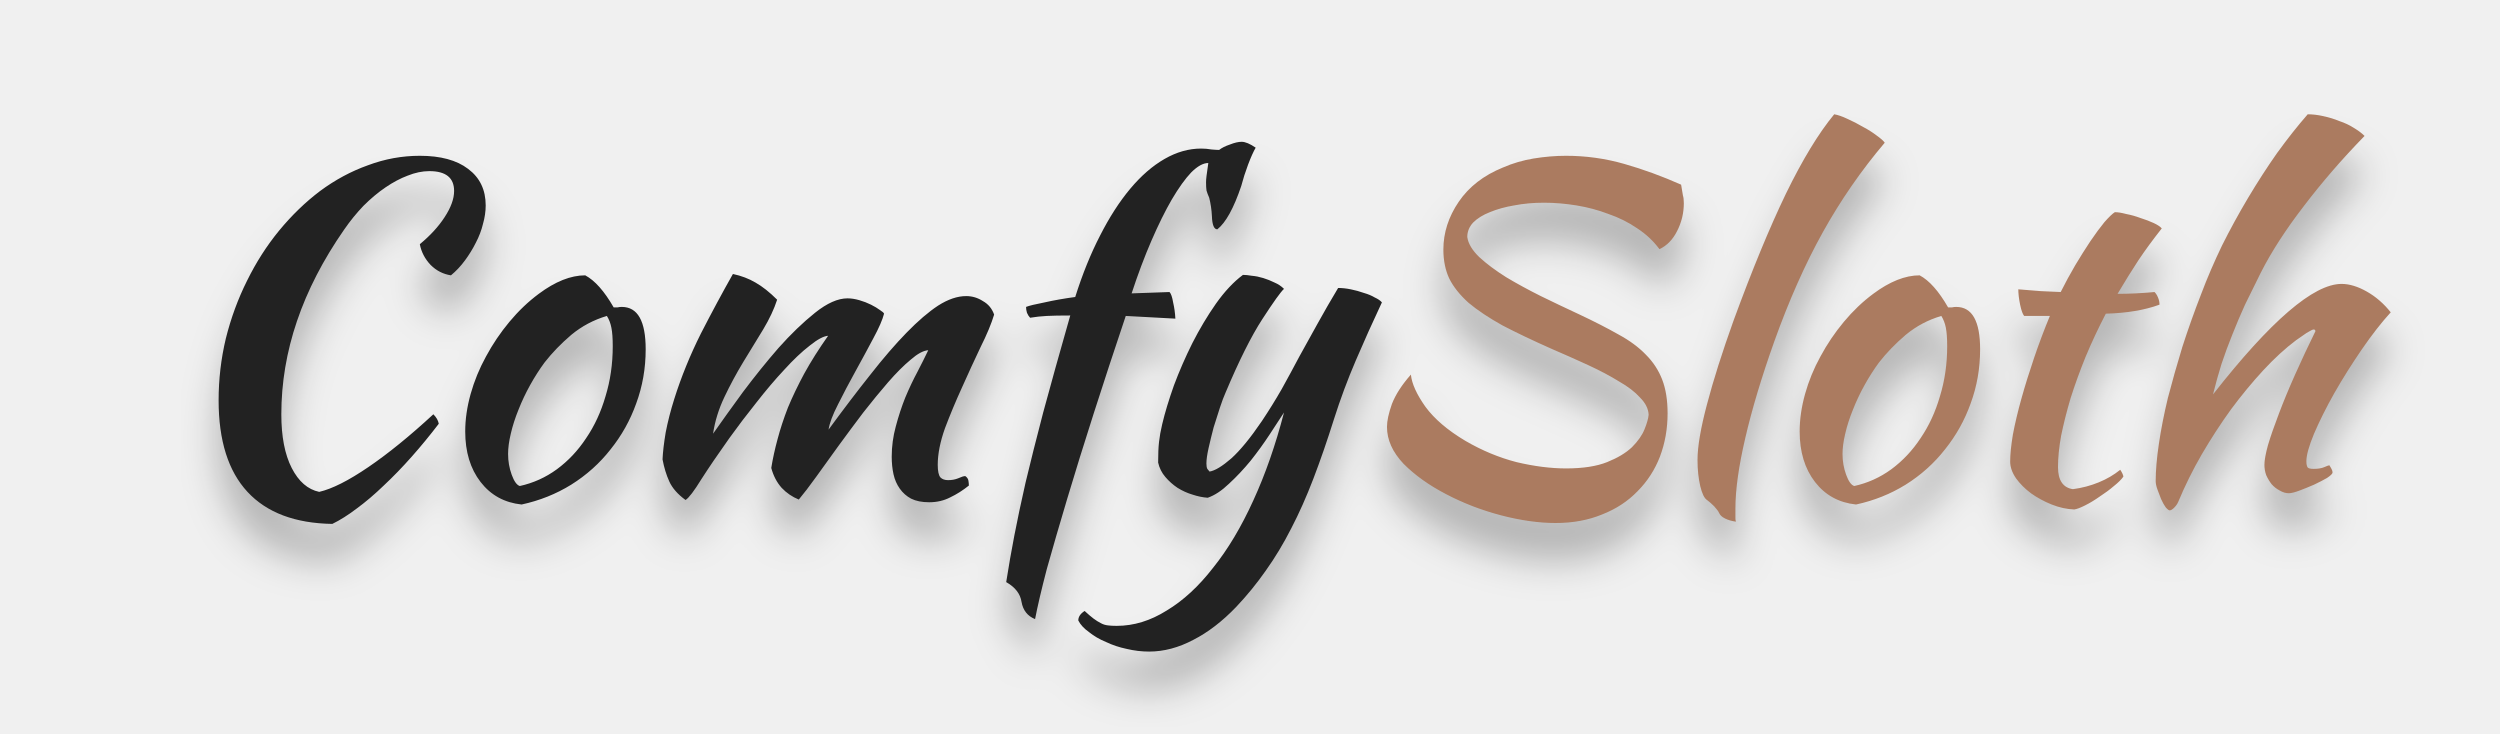
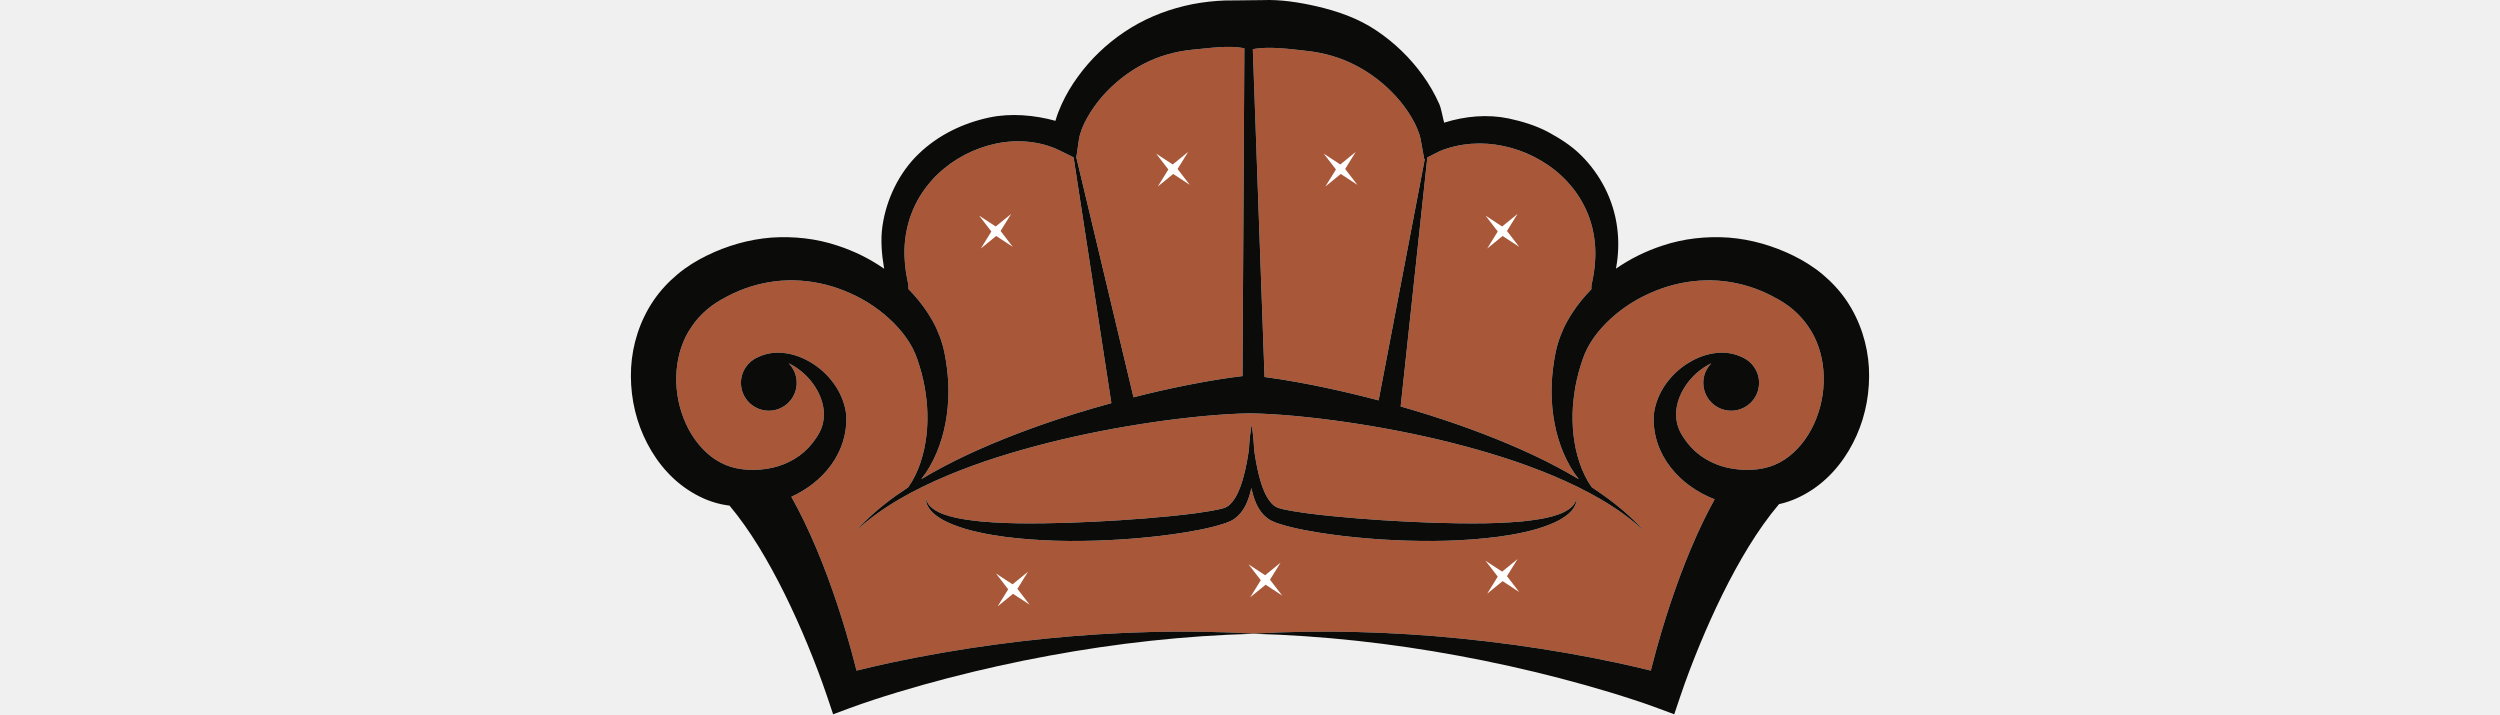
- <svg xmlns="http://www.w3.org/2000/svg" width="266" height="78" viewBox="0 0 266 78" fill="none">
-   <g filter="url(#filter0_d)">
-     <path d="M23.261 42.592C23.261 40.352 23.517 38.16 24.029 36.016C24.573 33.84 25.325 31.792 26.285 29.872C27.245 27.92 28.381 26.144 29.693 24.544C31.037 22.912 32.493 21.504 34.061 20.32C35.661 19.136 37.357 18.224 39.149 17.584C40.941 16.912 42.781 16.576 44.669 16.576C46.877 16.576 48.589 17.04 49.805 17.968C51.053 18.896 51.677 20.192 51.677 21.856C51.677 22.496 51.581 23.152 51.389 23.824C51.229 24.496 50.973 25.168 50.621 25.84C50.301 26.48 49.917 27.104 49.469 27.712C49.021 28.32 48.525 28.848 47.981 29.296C47.149 29.168 46.429 28.8 45.821 28.192C45.213 27.552 44.829 26.816 44.669 25.984C45.789 25.056 46.669 24.096 47.309 23.104C47.981 22.08 48.317 21.152 48.317 20.32C48.317 18.912 47.437 18.208 45.677 18.208C44.941 18.208 44.173 18.368 43.373 18.688C42.605 18.976 41.821 19.392 41.021 19.936C40.221 20.48 39.437 21.136 38.669 21.904C37.933 22.672 37.245 23.52 36.605 24.448C32.157 30.848 29.933 37.392 29.933 44.08C29.933 46.448 30.301 48.352 31.037 49.792C31.773 51.232 32.749 52.08 33.965 52.336C35.341 52.016 37.085 51.136 39.197 49.696C41.309 48.256 43.613 46.384 46.109 44.08C46.429 44.4 46.621 44.736 46.685 45.088C45.757 46.304 44.797 47.472 43.805 48.592C42.813 49.712 41.821 50.736 40.829 51.664C39.869 52.592 38.909 53.408 37.949 54.112C37.021 54.816 36.157 55.36 35.357 55.744C31.389 55.68 28.381 54.544 26.333 52.336C24.285 50.128 23.261 46.88 23.261 42.592ZM55.5 53.68C53.676 53.488 52.22 52.688 51.132 51.28C50.044 49.872 49.5 48.08 49.5 45.904C49.5 44.624 49.692 43.296 50.076 41.92C50.46 40.544 51.004 39.216 51.708 37.936C52.412 36.624 53.244 35.392 54.204 34.24C55.164 33.088 56.204 32.096 57.324 31.264C59.084 29.952 60.732 29.296 62.268 29.296C63.292 29.84 64.3 30.976 65.292 32.704C65.452 32.704 65.596 32.704 65.724 32.704C65.852 32.672 65.996 32.656 66.156 32.656C67.852 32.656 68.7 34.16 68.7 37.168C68.7 39.184 68.364 41.104 67.692 42.928C67.052 44.72 66.14 46.352 64.956 47.824C63.804 49.296 62.412 50.544 60.78 51.568C59.18 52.56 57.42 53.264 55.5 53.68ZM57.948 38.56C57.404 39.296 56.892 40.096 56.412 40.96C55.932 41.824 55.516 42.704 55.164 43.6C54.812 44.464 54.54 45.312 54.348 46.144C54.156 46.944 54.06 47.664 54.06 48.304C54.06 49.072 54.188 49.808 54.444 50.512C54.7 51.216 54.988 51.616 55.308 51.712C56.748 51.392 58.06 50.8 59.244 49.936C60.46 49.04 61.5 47.936 62.364 46.624C63.26 45.312 63.948 43.824 64.428 42.16C64.94 40.496 65.196 38.72 65.196 36.832C65.196 36 65.148 35.344 65.052 34.864C64.956 34.384 64.796 33.968 64.572 33.616C63.164 34.032 61.9 34.704 60.78 35.632C59.692 36.56 58.748 37.536 57.948 38.56ZM98.767 37.264C98.255 37.296 97.631 37.632 96.895 38.272C96.159 38.88 95.359 39.68 94.495 40.672C93.663 41.632 92.783 42.704 91.855 43.888C90.959 45.072 90.079 46.256 89.215 47.44C88.383 48.592 87.599 49.68 86.863 50.704C86.127 51.728 85.503 52.544 84.991 53.152C84.287 52.864 83.679 52.448 83.167 51.904C82.655 51.328 82.287 50.624 82.063 49.792C82.223 48.8 82.447 47.776 82.735 46.72C83.023 45.632 83.391 44.512 83.839 43.36C84.319 42.208 84.895 41.008 85.567 39.76C86.271 38.48 87.119 37.136 88.111 35.728C87.631 35.76 86.975 36.112 86.143 36.784C85.311 37.424 84.415 38.272 83.455 39.328C82.495 40.352 81.503 41.52 80.479 42.832C79.455 44.112 78.495 45.376 77.599 46.624C76.415 48.288 75.423 49.744 74.623 50.992C73.855 52.24 73.295 52.976 72.943 53.2C72.111 52.592 71.535 51.936 71.215 51.232C70.895 50.528 70.655 49.744 70.495 48.88C70.527 48.112 70.639 47.152 70.831 46C71.055 44.848 71.359 43.664 71.743 42.448C72.479 40.112 73.423 37.792 74.575 35.488C75.759 33.184 76.895 31.072 77.983 29.152C78.879 29.344 79.679 29.648 80.383 30.064C81.119 30.48 81.887 31.088 82.687 31.888C82.367 32.88 81.871 33.936 81.199 35.056C80.527 36.144 79.823 37.296 79.087 38.512C78.351 39.728 77.679 40.976 77.071 42.256C76.463 43.536 76.063 44.832 75.871 46.144C76.767 44.864 77.823 43.392 79.039 41.728C80.287 40.064 81.551 38.496 82.831 37.024C84.143 35.552 85.439 34.304 86.719 33.28C87.999 32.256 89.151 31.744 90.175 31.744C90.559 31.744 90.975 31.808 91.423 31.936C91.871 32.064 92.287 32.224 92.671 32.416C93.055 32.608 93.375 32.8 93.631 32.992C93.887 33.152 94.031 33.28 94.063 33.376C93.903 34.016 93.519 34.896 92.911 36.016C92.335 37.104 91.711 38.256 91.039 39.472C90.367 40.688 89.743 41.872 89.167 43.024C88.591 44.144 88.255 45.04 88.159 45.712C89.727 43.568 91.199 41.632 92.575 39.904C93.951 38.144 95.247 36.64 96.463 35.392C97.679 34.144 98.799 33.184 99.823 32.512C100.879 31.84 101.871 31.504 102.799 31.504C103.439 31.504 104.031 31.68 104.575 32.032C105.151 32.352 105.551 32.832 105.775 33.472C105.487 34.432 105.007 35.584 104.335 36.928C103.695 38.272 103.039 39.696 102.367 41.2C101.695 42.672 101.087 44.128 100.543 45.568C100.031 47.008 99.775 48.304 99.775 49.456C99.775 50.128 99.871 50.576 100.063 50.8C100.255 50.992 100.527 51.088 100.879 51.088C101.263 51.088 101.615 51.024 101.935 50.896C102.287 50.736 102.543 50.656 102.703 50.656C102.895 50.784 103.007 50.944 103.039 51.136C103.071 51.328 103.087 51.504 103.087 51.664C102.447 52.176 101.791 52.592 101.119 52.912C100.447 53.264 99.695 53.44 98.863 53.44C98.095 53.44 97.455 53.312 96.943 53.056C96.463 52.8 96.063 52.448 95.743 52C95.423 51.552 95.199 51.04 95.071 50.464C94.943 49.888 94.879 49.264 94.879 48.592C94.879 47.504 95.023 46.432 95.311 45.376C95.599 44.288 95.935 43.264 96.319 42.304C96.735 41.312 97.167 40.4 97.615 39.568C98.063 38.704 98.447 37.936 98.767 37.264ZM110.132 65.872C109.332 65.552 108.852 64.944 108.692 64.048C108.564 63.184 108.02 62.48 107.06 61.936C107.316 60.304 107.604 58.656 107.924 56.992C108.244 55.328 108.644 53.44 109.124 51.328C109.636 49.184 110.26 46.704 110.996 43.888C111.764 41.04 112.724 37.6 113.876 33.568C112.82 33.568 111.988 33.584 111.38 33.616C110.772 33.648 110.18 33.712 109.604 33.808C109.476 33.68 109.364 33.504 109.268 33.28C109.204 33.056 109.172 32.848 109.172 32.656C109.492 32.528 110.148 32.368 111.14 32.176C112.132 31.952 113.22 31.76 114.404 31.6C115.172 29.168 116.052 26.992 117.044 25.072C118.036 23.12 119.108 21.456 120.26 20.08C121.412 18.704 122.628 17.648 123.908 16.912C125.188 16.176 126.484 15.808 127.796 15.808C128.18 15.808 128.548 15.84 128.9 15.904C129.252 15.936 129.524 15.952 129.716 15.952C130.004 15.728 130.388 15.536 130.868 15.376C131.348 15.184 131.764 15.088 132.116 15.088C132.5 15.088 132.996 15.296 133.604 15.712C133.348 16.16 133.076 16.768 132.788 17.536C132.5 18.304 132.26 19.056 132.068 19.792C131.268 22.16 130.42 23.696 129.524 24.4C129.172 24.4 128.98 23.936 128.948 23.008C128.916 22.336 128.82 21.68 128.66 21.04C128.532 20.752 128.436 20.496 128.372 20.272C128.34 20.048 128.324 19.76 128.324 19.408C128.324 19.216 128.34 18.992 128.372 18.736C128.404 18.448 128.468 17.984 128.564 17.344C128.02 17.344 127.412 17.68 126.74 18.352C126.1 19.024 125.412 19.984 124.676 21.232C123.972 22.448 123.252 23.904 122.516 25.6C121.78 27.296 121.076 29.168 120.404 31.216L124.436 31.072C124.596 31.232 124.724 31.6 124.82 32.176C124.948 32.72 125.028 33.296 125.06 33.904L119.78 33.616C118.564 37.232 117.428 40.688 116.372 43.984C115.316 47.28 114.372 50.32 113.54 53.104C112.708 55.888 111.988 58.368 111.38 60.544C110.804 62.752 110.388 64.528 110.132 65.872ZM141.946 44.56C141.21 46.896 140.474 49.024 139.738 50.944C139.002 52.864 138.218 54.624 137.386 56.224C136.554 57.856 135.658 59.344 134.698 60.688C133.738 62.064 132.682 63.36 131.53 64.576C130.058 66.112 128.538 67.28 126.97 68.08C125.402 68.912 123.834 69.328 122.266 69.328C121.466 69.328 120.666 69.232 119.866 69.04C119.098 68.88 118.378 68.64 117.706 68.32C117.002 68.032 116.394 67.68 115.882 67.264C115.338 66.88 114.954 66.464 114.73 66.016C114.73 65.632 114.954 65.296 115.402 65.008C115.786 65.36 116.106 65.632 116.362 65.824C116.618 66.016 116.874 66.176 117.13 66.304C117.354 66.432 117.61 66.512 117.898 66.544C118.154 66.576 118.458 66.592 118.81 66.592C120.634 66.592 122.41 66.048 124.138 64.96C125.898 63.904 127.546 62.384 129.082 60.4C130.65 58.448 132.074 56.064 133.354 53.248C134.634 50.464 135.722 47.344 136.618 43.888C136.202 44.528 135.69 45.312 135.082 46.24C134.474 47.168 133.802 48.096 133.066 49.024C132.33 49.92 131.562 50.736 130.762 51.472C129.994 52.208 129.242 52.704 128.506 52.96C127.994 52.928 127.45 52.816 126.874 52.624C126.33 52.464 125.802 52.224 125.29 51.904C124.81 51.584 124.378 51.2 123.994 50.752C123.61 50.304 123.354 49.792 123.226 49.216C123.226 48.288 123.258 47.552 123.322 47.008C123.386 46.432 123.498 45.808 123.658 45.136C123.946 43.92 124.362 42.544 124.906 41.008C125.482 39.472 126.138 37.968 126.874 36.496C127.642 34.992 128.474 33.6 129.37 32.32C130.298 31.008 131.258 29.984 132.25 29.248C132.506 29.248 132.826 29.28 133.21 29.344C133.594 29.376 133.994 29.456 134.41 29.584C134.826 29.712 135.226 29.872 135.61 30.064C135.994 30.224 136.33 30.448 136.618 30.736C136.266 31.056 135.498 32.128 134.314 33.952C133.13 35.776 131.818 38.4 130.378 41.824C130.218 42.176 130.026 42.688 129.802 43.36C129.578 44.032 129.354 44.736 129.13 45.472C128.938 46.208 128.762 46.928 128.602 47.632C128.442 48.336 128.362 48.896 128.362 49.312C128.362 49.568 128.394 49.76 128.458 49.888C128.554 50.016 128.634 50.112 128.698 50.176C129.274 50.08 130.042 49.616 131.002 48.784C131.962 47.92 133.05 46.592 134.266 44.8C135.034 43.648 135.738 42.512 136.378 41.392C137.018 40.24 137.642 39.088 138.25 37.936C138.89 36.784 139.546 35.6 140.218 34.384C140.89 33.168 141.61 31.92 142.378 30.64C142.794 30.64 143.242 30.688 143.722 30.784C144.202 30.88 144.666 31.008 145.114 31.168C145.562 31.296 145.946 31.456 146.266 31.648C146.618 31.808 146.874 31.984 147.034 32.176C146.042 34.288 145.114 36.352 144.25 38.368C143.386 40.384 142.618 42.448 141.946 44.56Z" fill="#222222" />
-     <path d="M178.871 19.648C178.967 20.192 179.031 20.576 179.063 20.8C179.127 20.992 179.159 21.264 179.159 21.616C179.159 22.672 178.919 23.664 178.439 24.592C177.991 25.488 177.367 26.128 176.567 26.512C175.927 25.648 175.143 24.912 174.215 24.304C173.287 23.664 172.263 23.152 171.143 22.768C170.055 22.352 168.919 22.048 167.735 21.856C166.551 21.664 165.399 21.568 164.279 21.568C163.159 21.568 162.103 21.664 161.111 21.856C160.151 22.016 159.287 22.256 158.519 22.576C157.783 22.864 157.191 23.232 156.743 23.68C156.327 24.128 156.119 24.64 156.119 25.216C156.215 25.92 156.647 26.64 157.415 27.376C158.183 28.08 159.127 28.784 160.247 29.488C161.367 30.16 162.599 30.832 163.943 31.504C165.319 32.176 166.663 32.816 167.975 33.424C169.607 34.192 171.015 34.912 172.199 35.584C173.383 36.224 174.359 36.944 175.127 37.744C175.895 38.512 176.471 39.392 176.855 40.384C177.239 41.376 177.431 42.576 177.431 43.984C177.431 45.616 177.159 47.152 176.615 48.592C176.071 50 175.271 51.232 174.215 52.288C173.191 53.344 171.943 54.16 170.471 54.736C168.999 55.344 167.351 55.648 165.527 55.648C163.735 55.648 161.799 55.376 159.719 54.832C157.639 54.288 155.687 53.536 153.863 52.576C152.071 51.648 150.567 50.576 149.351 49.36C148.167 48.112 147.575 46.8 147.575 45.424C147.575 44.784 147.751 43.968 148.103 42.976C148.487 41.984 149.159 40.944 150.119 39.856C150.215 40.816 150.727 41.952 151.655 43.264C152.615 44.576 154.039 45.792 155.927 46.912C157.687 47.936 159.495 48.688 161.351 49.168C163.239 49.616 164.999 49.84 166.631 49.84C168.423 49.84 169.879 49.616 170.999 49.168C172.119 48.72 172.999 48.192 173.639 47.584C174.279 46.944 174.727 46.304 174.983 45.664C175.239 45.024 175.383 44.512 175.415 44.128C175.383 43.488 175.079 42.88 174.503 42.304C173.959 41.696 173.207 41.12 172.247 40.576C171.319 40 170.231 39.424 168.983 38.848C167.735 38.272 166.439 37.696 165.095 37.12C163.079 36.224 161.335 35.392 159.863 34.624C158.423 33.824 157.223 33.024 156.263 32.224C155.335 31.392 154.647 30.528 154.199 29.632C153.783 28.736 153.575 27.712 153.575 26.56C153.575 24.768 154.119 23.072 155.207 21.472C156.295 19.872 157.863 18.656 159.911 17.824C160.935 17.376 162.023 17.056 163.175 16.864C164.359 16.672 165.511 16.576 166.631 16.576C168.743 16.576 170.807 16.864 172.823 17.44C174.839 18.016 176.855 18.752 178.871 19.648ZM180.616 48.928C180.616 47.52 180.952 45.552 181.624 43.024C182.296 40.464 183.24 37.488 184.456 34.096C186.44 28.688 188.296 24.192 190.024 20.608C191.784 16.992 193.496 14.176 195.16 12.16C195.544 12.224 196.008 12.384 196.552 12.64C197.128 12.896 197.688 13.184 198.232 13.504C198.776 13.792 199.256 14.096 199.672 14.416C200.12 14.736 200.408 14.992 200.536 15.184C198.04 18.128 195.848 21.296 193.96 24.688C192.072 28.08 190.344 31.968 188.776 36.352C187.432 40.128 186.408 43.536 185.704 46.576C185 49.584 184.648 52.096 184.648 54.112C184.648 54.656 184.648 54.992 184.648 55.12C184.648 55.248 184.664 55.376 184.696 55.504C184.248 55.44 183.864 55.328 183.544 55.168C183.224 55.008 183.016 54.816 182.92 54.592C182.856 54.432 182.68 54.192 182.392 53.872C182.104 53.584 181.848 53.36 181.624 53.2C181.336 53.008 181.096 52.512 180.904 51.712C180.712 50.88 180.616 49.952 180.616 48.928ZM197.484 53.68C195.66 53.488 194.204 52.688 193.116 51.28C192.028 49.872 191.484 48.08 191.484 45.904C191.484 44.624 191.676 43.296 192.06 41.92C192.444 40.544 192.988 39.216 193.692 37.936C194.396 36.624 195.228 35.392 196.188 34.24C197.148 33.088 198.188 32.096 199.308 31.264C201.068 29.952 202.716 29.296 204.252 29.296C205.276 29.84 206.284 30.976 207.276 32.704C207.436 32.704 207.58 32.704 207.708 32.704C207.836 32.672 207.98 32.656 208.14 32.656C209.836 32.656 210.684 34.16 210.684 37.168C210.684 39.184 210.348 41.104 209.676 42.928C209.036 44.72 208.124 46.352 206.94 47.824C205.788 49.296 204.396 50.544 202.764 51.568C201.164 52.56 199.404 53.264 197.484 53.68ZM199.932 38.56C199.388 39.296 198.876 40.096 198.396 40.96C197.916 41.824 197.5 42.704 197.148 43.6C196.796 44.464 196.524 45.312 196.332 46.144C196.14 46.944 196.044 47.664 196.044 48.304C196.044 49.072 196.172 49.808 196.428 50.512C196.684 51.216 196.972 51.616 197.292 51.712C198.732 51.392 200.044 50.8 201.228 49.936C202.444 49.04 203.484 47.936 204.348 46.624C205.244 45.312 205.932 43.824 206.412 42.16C206.924 40.496 207.18 38.72 207.18 36.832C207.18 36 207.132 35.344 207.036 34.864C206.94 34.384 206.78 33.968 206.556 33.616C205.148 34.032 203.884 34.704 202.764 35.632C201.676 36.56 200.732 37.536 199.932 38.56ZM215.371 33.616C215.211 33.424 215.067 33.024 214.939 32.416C214.811 31.776 214.747 31.232 214.747 30.784C215.579 30.848 216.379 30.912 217.147 30.976C217.915 31.008 218.619 31.04 219.259 31.072C219.739 30.112 220.251 29.168 220.795 28.24C221.371 27.28 221.915 26.416 222.427 25.648C222.971 24.848 223.467 24.176 223.915 23.632C224.395 23.088 224.763 22.736 225.019 22.576C225.339 22.576 225.739 22.64 226.219 22.768C226.731 22.864 227.243 23.008 227.755 23.2C228.267 23.36 228.731 23.536 229.147 23.728C229.563 23.92 229.851 24.112 230.011 24.304C229.051 25.52 228.219 26.656 227.515 27.712C226.843 28.736 226.107 29.92 225.307 31.264C225.947 31.264 226.587 31.248 227.227 31.216C227.899 31.184 228.571 31.136 229.243 31.072C229.403 31.232 229.531 31.44 229.627 31.696C229.723 31.92 229.771 32.16 229.771 32.416C228.203 32.992 226.299 33.312 224.059 33.376C223.259 34.912 222.539 36.448 221.899 37.984C221.291 39.488 220.763 40.944 220.315 42.352C219.899 43.76 219.563 45.088 219.307 46.336C219.083 47.584 218.971 48.704 218.971 49.696C218.971 51.104 219.499 51.888 220.555 52.048C221.515 51.92 222.427 51.68 223.291 51.328C224.155 50.976 224.923 50.528 225.595 49.984C225.787 50.272 225.899 50.512 225.931 50.704C225.739 50.992 225.403 51.328 224.923 51.712C224.475 52.096 223.979 52.464 223.435 52.816C222.891 53.2 222.363 53.52 221.851 53.776C221.339 54.032 220.955 54.176 220.699 54.208C219.899 54.176 219.099 54 218.299 53.68C217.499 53.36 216.763 52.96 216.091 52.48C215.451 52 214.923 51.472 214.507 50.896C214.091 50.288 213.883 49.696 213.883 49.12C213.883 48.352 213.979 47.392 214.171 46.24C214.395 45.056 214.699 43.776 215.083 42.4C215.467 41.024 215.915 39.584 216.427 38.08C216.939 36.576 217.499 35.088 218.107 33.616H215.371ZM229.366 51.184C229.366 50.064 229.478 48.752 229.702 47.248C229.926 45.712 230.246 44.08 230.662 42.352C231.11 40.624 231.622 38.816 232.198 36.928C232.806 35.04 233.478 33.152 234.214 31.264C234.854 29.568 235.59 27.856 236.422 26.128C237.286 24.4 238.214 22.704 239.206 21.04C240.198 19.376 241.222 17.792 242.278 16.288C243.366 14.784 244.454 13.408 245.542 12.16C246.054 12.16 246.598 12.224 247.174 12.352C247.782 12.48 248.358 12.656 248.902 12.88C249.478 13.072 249.99 13.312 250.438 13.6C250.918 13.888 251.302 14.176 251.59 14.464C249.19 16.928 247.03 19.424 245.11 21.952C243.19 24.448 241.67 26.8 240.55 29.008C239.942 30.224 239.382 31.36 238.87 32.416C238.39 33.472 237.942 34.528 237.526 35.584C237.11 36.608 236.726 37.648 236.374 38.704C236.054 39.728 235.75 40.816 235.462 41.968C241.606 34.128 246.166 30.208 249.142 30.208C249.974 30.208 250.87 30.48 251.83 31.024C252.79 31.568 253.638 32.304 254.374 33.232C253.382 34.32 252.358 35.632 251.302 37.168C250.246 38.704 249.27 40.256 248.374 41.824C247.51 43.36 246.79 44.8 246.214 46.144C245.67 47.456 245.398 48.432 245.398 49.072C245.398 49.392 245.446 49.616 245.542 49.744C245.638 49.84 245.846 49.888 246.166 49.888C246.646 49.888 247.03 49.824 247.318 49.696C247.606 49.568 247.782 49.504 247.846 49.504C248.006 49.76 248.102 49.936 248.134 50.032C248.166 50.128 248.182 50.208 248.182 50.272C248.182 50.4 247.99 50.592 247.606 50.848C247.222 51.072 246.758 51.312 246.214 51.568C245.702 51.792 245.19 52 244.678 52.192C244.166 52.384 243.782 52.48 243.526 52.48C243.206 52.48 242.886 52.384 242.566 52.192C242.246 52.032 241.958 51.808 241.702 51.52C241.478 51.232 241.286 50.912 241.126 50.56C240.998 50.208 240.934 49.84 240.934 49.456C240.934 48.976 241.062 48.272 241.318 47.344C241.606 46.384 241.99 45.28 242.47 44.032C242.95 42.752 243.526 41.36 244.198 39.856C244.87 38.352 245.59 36.816 246.358 35.248C246.358 35.12 246.294 35.056 246.166 35.056C246.07 35.056 245.814 35.184 245.398 35.44C245.014 35.696 244.646 35.952 244.294 36.208C243.142 37.072 241.974 38.144 240.79 39.424C239.638 40.672 238.502 42.048 237.382 43.552C236.294 45.056 235.254 46.656 234.262 48.352C233.302 50.016 232.47 51.696 231.766 53.392C231.67 53.616 231.526 53.824 231.334 54.016C231.142 54.208 230.982 54.304 230.854 54.304C230.758 54.304 230.614 54.192 230.422 53.968C230.262 53.744 230.102 53.456 229.942 53.104C229.814 52.784 229.686 52.448 229.558 52.096C229.43 51.744 229.366 51.44 229.366 51.184Z" fill="#AB7B60" />
+ <svg xmlns="http://www.w3.org/2000/svg" version="1.1" x="0" y="0" width="350" height="100" viewBox="0, 0, 412.013, 237.675">
+   <g id="Layer_1">
+     <path d="M115.409,50.785 L298.412,50.785 L298.412,204.811 L115.409,204.811 z" fill="#FFFFFF" id="rect29147" />
+     <path d="M312.979,169.986 C311.97,171.103 310.736,171.983 309.463,172.741 C306.891,174.248 304.093,175.204 301.302,176.057 C295.677,177.644 289.935,178.54 284.193,179.113 C272.702,180.275 261.182,180.206 249.723,179.499 C243.994,179.12 238.274,178.571 232.569,177.774 C229.719,177.367 226.867,176.922 224.021,176.356 C221.166,175.791 218.34,175.169 215.437,174.2 C214.68,173.926 214.031,173.74 213.099,173.251 C212.23,172.819 211.477,172.231 210.82,171.605 C209.516,170.331 208.638,168.871 208.003,167.408 C207.288,165.735 206.814,164.057 206.464,162.382 C206.104,164.056 205.624,165.732 204.896,167.402 C204.255,168.862 203.375,170.313 202.079,171.586 C201.432,172.218 200.671,172.793 199.813,173.243 C198.877,173.715 198.211,173.926 197.463,174.19 C194.557,175.159 191.73,175.79 188.874,176.351 C186.027,176.921 183.175,177.359 180.323,177.771 C174.616,178.571 168.896,179.117 163.164,179.498 C151.702,180.205 140.176,180.276 128.681,179.115 C122.938,178.547 117.194,177.642 111.566,176.063 C108.773,175.208 105.976,174.248 103.401,172.746 C102.126,171.99 100.891,171.111 99.883,169.989 C98.89,168.871 98.168,167.43 98.183,165.982 C98.547,167.38 99.442,168.493 100.541,169.283 C101.625,170.099 102.872,170.684 104.159,171.149 C106.743,172.071 109.475,172.627 112.231,173.003 C117.743,173.805 123.364,174.009 128.976,174.139 C140.216,174.266 151.497,173.825 162.75,173.104 C168.377,172.746 174,172.295 179.595,171.737 C185.158,171.162 190.841,170.534 196.057,169.391 C197.466,169.046 198.117,168.848 198.967,168.164 C199.779,167.516 200.505,166.559 201.156,165.492 C202.453,163.329 203.321,160.701 204.006,158.038 C204.729,155.26 205.249,152.399 205.654,149.498 C205.783,146.746 206.081,144.013 206.548,141.309 C206.99,144.01 207.264,146.736 207.371,149.482 C207.752,152.393 208.25,155.263 208.955,158.051 C209.609,160.72 210.475,163.343 211.752,165.51 C212.397,166.579 213.118,167.535 213.926,168.175 C214.764,168.837 215.438,169.051 216.84,169.399 C222.056,170.538 227.736,171.165 233.297,171.738 C238.891,172.294 244.511,172.748 250.136,173.105 C261.386,173.825 272.663,174.265 283.898,174.139 C286.708,174.109 289.507,173.959 292.303,173.813 C295.1,173.663 297.886,173.407 300.635,172.997 C303.391,172.625 306.123,172.071 308.703,171.145 C309.989,170.679 311.234,170.094 312.321,169.282 C313.433,168.497 314.291,167.37 314.683,165.982 C314.671,167.42 313.983,168.875 312.979,169.986 M290.06,193.368 L284.926,197.556 L288.446,191.87 L284.376,186.587 L289.901,190.21 L295.035,186.023 L291.514,191.708 L295.584,196.989 z M211.209,194.562 L206.074,198.75 L209.595,193.065 L205.523,187.782 L211.049,191.405 L216.183,187.216 L212.662,192.901 L216.732,198.184 z M127.16,197.59 L122.027,201.778 L125.546,196.092 L121.477,190.81 L127.001,194.433 L132.135,190.245 L128.615,195.93 L132.686,201.211 z M391.826,108.741 C390.407,106.614 388.678,104.701 386.7,103.016 C384.699,101.299 382.555,99.959 379.945,98.62 C374.922,95.952 369.497,94.282 363.933,93.588 C358.363,92.934 352.638,93.324 347.086,94.748 C344.309,95.455 341.583,96.424 338.943,97.615 C336.297,98.788 333.738,100.202 331.344,101.85 C326.556,105.13 322.274,109.258 319.301,114.044 C317.793,116.455 316.854,118.851 315.935,121.919 C315.04,124.844 314.349,127.845 313.926,130.891 C313.033,136.974 313.1,143.27 314.409,149.405 C315.092,152.455 316.044,155.488 317.469,158.326 C318.119,159.662 318.885,160.95 319.763,162.168 C321.074,163.026 322.372,163.903 323.647,164.813 C328.535,168.301 333.156,172.197 337.104,176.675 C332.771,172.568 327.879,169.15 322.775,166.158 C317.664,163.168 312.324,160.603 306.878,158.311 C295.978,153.731 284.643,150.266 273.201,147.365 C261.751,144.475 250.141,142.234 238.491,140.519 C232.666,139.665 226.828,138.952 221.002,138.413 C215.971,137.944 210.934,137.627 206.007,137.533 C201.079,137.627 196.043,137.944 191.013,138.413 C185.186,138.952 179.347,139.665 173.522,140.519 C161.873,142.234 150.263,144.475 138.813,147.365 C127.371,150.266 116.037,153.731 105.136,158.311 C99.69,160.603 94.35,163.168 89.238,166.158 C84.136,169.15 79.244,172.568 74.909,176.675 C78.857,172.197 83.479,168.301 88.366,164.813 C89.643,163.903 90.939,163.026 92.252,162.168 C93.13,160.95 93.895,159.662 94.545,158.326 C95.971,155.488 96.922,152.455 97.605,149.405 C98.914,143.27 98.98,136.974 98.088,130.891 C97.665,127.845 96.974,124.844 96.079,121.919 C95.159,118.851 94.221,116.455 92.713,114.044 C89.738,109.258 85.459,105.13 80.671,101.85 C78.275,100.202 75.716,98.788 73.071,97.615 C70.431,96.424 67.705,95.455 64.929,94.748 C59.376,93.324 53.651,92.934 48.082,93.588 C42.517,94.282 37.092,95.952 32.069,98.62 C29.459,99.959 27.314,101.299 25.314,103.016 C23.336,104.701 21.607,106.614 20.187,108.741 C14.351,117.13 13.598,129.17 17.573,139.247 C19.521,144.287 22.691,148.778 26.688,151.884 C28.681,153.427 30.955,154.63 33.197,155.315 C35.575,156.052 38.303,156.397 41.006,156.352 C43.714,156.294 46.443,155.927 49.02,155.128 C51.587,154.316 54.01,153.132 56.168,151.556 C58.327,149.979 60.171,147.971 61.71,145.652 C62.513,144.425 63.065,143.43 63.487,142.228 C63.904,141.057 64.139,139.822 64.207,138.538 C64.498,133.382 61.561,127.667 57.003,123.806 C55.644,122.657 54.132,121.655 52.502,120.877 C54.154,122.552 55.175,124.849 55.175,127.386 C55.175,132.51 51.022,136.664 45.898,136.664 C40.774,136.664 36.622,132.51 36.622,127.386 C36.622,123.511 38.999,120.195 42.374,118.806 C44.467,117.797 46.873,117.295 49.285,117.341 C52.811,117.432 56.307,118.535 59.406,120.315 C62.523,122.086 65.294,124.537 67.486,127.546 C69.674,130.547 71.248,134.202 71.679,138.201 C72.229,150.762 63.884,160.544 53.391,165.301 C54.926,168.04 56.358,170.798 57.703,173.575 C60.572,179.538 63.078,185.57 65.348,191.644 C67.604,197.722 69.641,203.838 71.477,209.997 C72.777,214.373 73.979,218.706 75.088,223.137 C78.838,222.203 82.545,221.36 86.306,220.542 C92.049,219.316 97.803,218.207 103.571,217.206 C115.104,215.205 126.689,213.627 138.302,212.472 C161.255,210.171 184.33,209.541 207.231,210.82 C230.133,209.541 253.208,210.171 276.161,212.472 C287.773,213.627 299.357,215.205 310.893,217.206 C316.66,218.207 322.414,219.316 328.156,220.542 C331.918,221.36 335.624,222.203 339.375,223.137 C340.484,218.706 341.686,214.373 342.986,209.997 C344.821,203.838 346.858,197.722 349.115,191.644 C351.385,185.57 353.891,179.538 356.76,173.575 C357.968,171.081 359.259,168.602 360.616,166.138 C349.209,161.763 339.751,151.548 340.335,138.201 C340.766,134.202 342.341,130.547 344.527,127.546 C346.721,124.537 349.491,122.086 352.607,120.315 C355.707,118.535 359.203,117.432 362.729,117.341 C365.141,117.295 367.547,117.797 369.64,118.806 C373.015,120.195 375.393,123.511 375.393,127.386 C375.393,132.51 371.24,136.664 366.116,136.664 C360.992,136.664 356.839,132.51 356.839,127.386 C356.839,124.849 357.859,122.552 359.512,120.877 C357.883,121.655 356.37,122.657 355.012,123.806 C350.452,127.667 347.517,133.382 347.807,138.538 C347.875,139.822 348.11,141.057 348.526,142.228 C348.949,143.43 349.5,144.425 350.305,145.652 C351.843,147.971 353.688,149.979 355.848,151.556 C358.004,153.132 360.427,154.316 362.993,155.128 C364.242,155.515 365.525,155.795 366.826,155.995 L366.828,155.991 L366.837,155.997 C368.218,156.206 369.614,156.323 371.008,156.352 C373.711,156.397 376.439,156.052 378.816,155.315 C381.059,154.63 383.333,153.427 385.326,151.884 C389.323,148.778 392.493,144.287 394.441,139.247 C398.416,129.17 397.663,117.13 391.826,108.741 M121.397,75.366 L126.53,71.177 L123.011,76.862 L127.08,82.145 L121.556,78.523 L116.421,82.711 L119.942,77.026 L115.872,71.742 z M92.086,93.614 C92.312,94.419 92.411,95.256 92.337,96.169 C93.521,97.371 94.655,98.623 95.725,99.937 C98.04,102.79 100.103,105.895 101.681,109.311 C102.448,111.035 103.15,112.791 103.666,114.642 C103.922,115.573 104.176,116.509 104.326,117.342 C104.514,118.199 104.676,119.062 104.805,119.93 C105.357,123.396 105.684,126.895 105.663,130.393 C105.622,137.377 104.402,144.361 101.705,150.724 C100.375,153.842 98.707,156.815 96.616,159.45 C98.962,158.044 101.347,156.699 103.763,155.415 C114.411,149.773 125.602,145.22 136.968,141.226 C144.512,138.585 152.158,136.251 159.876,134.138 L147.306,52.358 L142.786,50.125 C136.391,46.966 128.718,46.264 121.486,47.782 C114.247,49.305 107.392,52.878 102.086,57.975 C99.44,60.529 97.172,63.447 95.409,66.635 C93.66,69.834 92.407,73.291 91.706,76.893 C90.999,80.494 90.846,84.238 91.212,87.989 C91.383,89.864 91.669,91.746 92.086,93.614 M180.295,54.729 L185.429,50.539 L181.908,56.226 L185.979,61.508 L180.453,57.885 L175.32,62.073 L178.839,56.389 L174.77,51.107 z M171.697,131.079 C177.577,129.671 183.497,128.402 189.475,127.301 C194.1,126.449 198.75,125.707 203.509,125.141 L204.136,16.093 C199.014,14.933 191.906,16.11 186.716,16.547 C181.14,17.109 175.61,18.643 170.538,21.31 C165.457,23.935 160.809,27.598 156.945,31.972 C155.021,34.165 153.33,36.559 151.917,39.047 C150.509,41.501 149.402,44.217 149.071,46.497 L148.218,52.363 L167.243,132.203 C168.728,131.829 170.208,131.436 171.697,131.079 M236.057,54.729 L241.19,50.539 L237.67,56.226 L241.74,61.508 L236.215,57.885 L231.082,62.073 L234.602,56.389 L230.531,51.107 z M222.539,127.301 C228.519,128.402 234.438,129.671 240.316,131.079 C243.154,131.76 245.981,132.476 248.8,133.219 L264.185,52.815 L263.964,52.926 L262.823,46.508 C262.629,45.415 262.213,44.148 261.696,42.909 C261.189,41.66 260.543,40.405 259.826,39.183 C258.385,36.735 256.669,34.388 254.727,32.243 C250.854,27.941 246.221,24.366 241.198,21.771 C236.182,19.144 230.735,17.6 225.224,16.972 C219.84,16.385 212.331,15.299 206.94,16.374 L210.844,125.443 C214.789,125.964 218.676,126.589 222.539,127.301 M289.901,75.366 L295.035,71.177 L291.514,76.862 L295.584,82.145 L290.06,78.523 L284.926,82.711 L288.446,77.026 L284.376,71.742 z M275.045,141.226 C286.411,145.22 297.604,149.773 308.25,155.415 C310.668,156.697 313.051,158.044 315.398,159.45 C313.307,156.815 311.64,153.842 310.31,150.724 C307.611,144.361 306.392,137.377 306.351,130.393 C306.33,126.895 306.656,123.396 307.209,119.93 C307.338,119.062 307.499,118.199 307.688,117.342 C307.839,116.509 308.092,115.573 308.349,114.642 C308.864,112.791 309.565,111.035 310.333,109.311 C311.91,105.895 313.975,102.79 316.29,99.937 C317.34,98.648 318.453,97.418 319.612,96.237 C319.534,95.294 319.678,94.448 319.913,93.61 C320.324,91.742 320.603,89.86 320.768,87.983 C321.089,84.233 320.926,80.495 320.158,76.92 C318.686,69.749 314.853,63.301 309.529,58.391 C306.873,55.928 303.843,53.855 300.595,52.224 C297.367,50.555 293.904,49.327 290.358,48.599 C283.272,47.066 275.854,47.594 269.279,50.235 L269.277,50.236 L265.017,52.392 L256.135,135.249 C262.495,137.067 268.806,139.042 275.045,141.226" fill="#A85738" id="path28578" />
+     <path d="M314.683,165.982 C314.671,167.42 313.983,168.876 312.979,169.985 C311.97,171.104 310.736,171.983 309.463,172.741 C306.891,174.248 304.094,175.204 301.302,176.056 C295.677,177.643 289.935,178.54 284.193,179.112 C272.702,180.276 261.182,180.207 249.723,179.499 C243.994,179.119 238.274,178.57 232.569,177.774 C229.721,177.366 226.867,176.921 224.022,176.357 C221.166,175.79 218.34,175.168 215.437,174.201 C214.68,173.927 214.031,173.74 213.098,173.25 C212.23,172.82 211.477,172.231 210.82,171.605 C209.516,170.33 208.638,168.871 208.003,167.407 C207.289,165.734 206.814,164.057 206.464,162.382 C206.105,164.056 205.624,165.732 204.896,167.402 C204.255,168.862 203.376,170.313 202.079,171.586 C201.432,172.217 200.671,172.794 199.813,173.243 C198.877,173.716 198.211,173.927 197.463,174.191 C194.558,175.16 191.73,175.789 188.875,176.351 C186.027,176.92 183.175,177.359 180.322,177.771 C174.617,178.57 168.895,179.116 163.163,179.498 C151.702,180.206 140.176,180.276 128.681,179.114 C122.938,178.547 117.194,177.641 111.566,176.062 C108.774,175.208 105.976,174.248 103.402,172.746 C102.126,171.99 100.89,171.112 99.883,169.988 C98.89,168.871 98.167,167.431 98.184,165.982 C98.547,167.379 99.442,168.493 100.541,169.284 C101.625,170.099 102.871,170.684 104.16,171.148 C106.744,172.072 109.475,172.626 112.231,173.002 C117.743,173.805 123.364,174.009 128.976,174.138 C140.216,174.267 151.497,173.824 162.751,173.103 C168.377,172.746 174,172.295 179.595,171.736 C185.158,171.162 190.842,170.533 196.057,169.391 C197.466,169.047 198.118,168.848 198.967,168.163 C199.778,167.515 200.505,166.559 201.156,165.491 C202.453,163.328 203.322,160.701 204.006,158.038 C204.729,155.259 205.25,152.4 205.655,149.497 C205.783,146.745 206.081,144.013 206.549,141.309 C206.99,144.01 207.264,146.736 207.371,149.483 C207.752,152.393 208.25,155.262 208.956,158.051 C209.609,160.719 210.476,163.343 211.752,165.511 C212.397,166.579 213.117,167.535 213.928,168.175 C214.764,168.838 215.437,169.052 216.84,169.398 C222.056,170.537 227.736,171.165 233.297,171.737 C238.891,172.294 244.511,172.749 250.136,173.104 C261.386,173.824 272.663,174.266 283.898,174.138 C286.708,174.108 289.508,173.96 292.303,173.814 C295.1,173.662 297.886,173.408 300.635,172.998 C303.391,172.624 306.123,172.072 308.703,171.146 C309.989,170.679 311.234,170.094 312.321,169.282 C313.433,168.497 314.291,167.371 314.683,165.982 M394.441,139.247 C392.493,144.287 389.323,148.777 385.326,151.885 C383.333,153.428 381.059,154.63 378.816,155.316 C376.439,156.051 373.711,156.396 371.008,156.353 C369.614,156.323 368.218,156.207 366.837,155.997 L366.828,155.991 L366.826,155.995 C365.525,155.796 364.242,155.515 362.993,155.127 C360.427,154.316 358.004,153.131 355.848,151.555 C353.688,149.978 351.843,147.972 350.305,145.651 C349.5,144.425 348.949,143.43 348.526,142.228 C348.11,141.056 347.875,139.821 347.807,138.539 C347.517,133.383 350.452,127.666 355.012,123.806 C356.37,122.657 357.883,121.655 359.512,120.877 C357.859,122.551 356.839,124.848 356.839,127.387 C356.839,132.509 360.992,136.663 366.116,136.663 C371.239,136.663 375.393,132.509 375.393,127.387 C375.393,123.51 373.015,120.195 369.64,118.806 C367.547,117.797 365.141,117.295 362.729,117.341 C359.203,117.433 355.707,118.534 352.607,120.316 C349.491,122.086 346.722,124.537 344.527,127.546 C342.341,130.546 340.766,134.202 340.335,138.2 C339.751,151.549 349.209,161.763 360.616,166.138 C359.259,168.602 357.968,171.08 356.76,173.576 C353.891,179.538 351.385,185.569 349.115,191.643 C346.859,197.721 344.821,203.838 342.986,209.998 C341.686,214.373 340.484,218.707 339.375,223.138 C335.624,222.203 331.918,221.36 328.156,220.541 C322.414,219.316 316.66,218.206 310.893,217.206 C299.358,215.206 287.773,213.628 276.161,212.471 C253.209,210.17 230.133,209.541 207.231,210.82 C184.33,209.541 161.255,210.17 138.302,212.471 C126.689,213.628 115.105,215.206 103.571,217.206 C97.804,218.206 92.049,219.316 86.307,220.541 C82.544,221.36 78.839,222.203 75.087,223.138 C73.979,218.707 72.777,214.373 71.477,209.998 C69.641,203.838 67.604,197.721 65.348,191.643 C63.078,185.569 60.572,179.538 57.703,173.576 C56.359,170.799 54.925,168.04 53.392,165.301 C63.883,160.543 72.229,150.761 71.679,138.2 C71.248,134.202 69.673,130.546 67.486,127.546 C65.293,124.537 62.523,122.086 59.406,120.316 C56.307,118.534 52.81,117.433 49.286,117.341 C46.874,117.295 44.468,117.797 42.375,118.806 C38.999,120.195 36.622,123.51 36.622,127.387 C36.622,132.509 40.775,136.663 45.898,136.663 C51.022,136.663 55.175,132.509 55.175,127.387 C55.175,124.848 54.153,122.551 52.503,120.877 C54.132,121.655 55.644,122.657 57.002,123.806 C61.562,127.666 64.497,133.383 64.206,138.539 C64.14,139.821 63.903,141.056 63.487,142.228 C63.064,143.43 62.514,144.425 61.71,145.651 C60.172,147.972 58.327,149.978 56.167,151.555 C54.01,153.131 51.588,154.316 49.02,155.127 C46.444,155.927 43.715,156.293 41.005,156.353 C38.304,156.396 35.575,156.051 33.197,155.316 C30.955,154.63 28.681,153.428 26.688,151.885 C22.691,148.777 19.52,144.287 17.573,139.247 C13.598,129.171 14.351,117.13 20.188,108.742 C21.607,106.615 23.337,104.701 25.314,103.017 C27.314,101.3 29.46,99.96 32.069,98.621 C37.092,95.951 42.517,94.282 48.082,93.587 C53.651,92.933 59.376,93.324 64.929,94.747 C67.705,95.455 70.431,96.425 73.07,97.615 C75.717,98.789 78.276,100.202 80.671,101.851 C85.458,105.13 89.739,109.259 92.713,114.043 C94.221,116.455 95.16,118.851 96.079,121.92 C96.975,124.845 97.665,127.845 98.089,130.89 C98.981,136.973 98.914,143.271 97.605,149.405 C96.922,152.455 95.97,155.489 94.545,158.326 C93.895,159.662 93.129,160.95 92.252,162.168 C90.94,163.026 89.643,163.904 88.367,164.813 C83.478,168.301 78.857,172.197 74.91,176.674 C79.244,172.568 84.135,169.151 89.238,166.158 C94.349,163.168 99.69,160.603 105.136,158.311 C116.036,153.731 127.372,150.266 138.813,147.364 C150.263,144.476 161.873,142.234 173.522,140.519 C179.347,139.666 185.186,138.952 191.011,138.412 C196.042,137.944 201.079,137.627 206.007,137.533 C210.934,137.627 215.971,137.944 221.003,138.412 C226.828,138.952 232.666,139.666 238.491,140.519 C250.142,142.234 261.751,144.476 273.201,147.364 C284.643,150.266 295.978,153.731 306.878,158.311 C312.324,160.603 317.664,163.168 322.775,166.158 C327.88,169.151 332.771,172.568 337.104,176.674 C333.156,172.197 328.535,168.301 323.647,164.813 C322.372,163.904 321.074,163.026 319.763,162.168 C318.885,160.95 318.119,159.662 317.469,158.326 C316.044,155.489 315.092,152.455 314.409,149.405 C313.101,143.271 313.033,136.973 313.926,130.89 C314.349,127.845 315.04,124.845 315.936,121.92 C316.854,118.851 317.793,116.455 319.301,114.043 C322.274,109.259 326.556,105.13 331.344,101.851 C333.738,100.202 336.297,98.789 338.943,97.615 C341.583,96.425 344.309,95.455 347.086,94.747 C352.639,93.324 358.363,92.933 363.933,93.587 C369.497,94.282 374.922,95.951 379.945,98.621 C382.555,99.96 384.699,101.3 386.7,103.017 C388.678,104.701 390.407,106.615 391.826,108.742 C397.663,117.13 398.416,129.171 394.441,139.247 M91.706,76.894 C92.406,73.292 93.66,69.833 95.408,66.636 C97.173,63.447 99.44,60.529 102.085,57.975 C107.392,52.877 114.248,49.306 121.486,47.782 C128.718,46.264 136.392,46.967 142.786,50.126 L147.306,52.359 L159.876,134.139 C152.158,136.25 144.512,138.584 136.969,141.225 C125.603,145.22 114.411,149.772 103.763,155.415 C101.346,156.698 98.963,158.043 96.616,159.449 C98.707,156.815 100.375,153.843 101.704,150.725 C104.401,144.361 105.623,137.377 105.664,130.393 C105.684,126.895 105.358,123.396 104.805,119.931 C104.675,119.062 104.515,118.199 104.327,117.342 C104.175,116.508 103.922,115.574 103.666,114.642 C103.15,112.791 102.448,111.035 101.681,109.311 C100.104,105.896 98.04,102.79 95.725,99.937 C94.655,98.624 93.521,97.371 92.337,96.169 C92.41,95.257 92.312,94.419 92.086,93.614 C91.669,91.746 91.384,89.865 91.212,87.988 C90.845,84.239 90.998,80.495 91.706,76.894 M149.071,46.496 C149.402,44.218 150.508,41.501 151.917,39.046 C153.33,36.559 155.021,34.165 156.945,31.973 C160.809,27.598 165.456,23.935 170.538,21.309 C175.611,18.643 181.14,17.109 186.716,16.547 C191.906,16.11 199.014,14.933 204.136,16.093 L203.509,125.141 C198.75,125.706 194.1,126.45 189.476,127.301 C183.495,128.402 177.578,129.671 171.698,131.079 C170.208,131.436 168.728,131.829 167.243,132.203 L148.219,52.363 z M225.225,16.973 C230.735,17.599 236.182,19.144 241.198,21.772 C246.221,24.366 250.854,27.941 254.727,32.244 C256.669,34.387 258.385,36.736 259.826,39.182 C260.543,40.405 261.189,41.659 261.696,42.909 C262.213,44.149 262.629,45.415 262.823,46.508 L263.964,52.926 L264.185,52.814 L248.8,133.22 C245.981,132.475 243.154,131.76 240.316,131.079 C234.438,129.671 228.52,128.402 222.539,127.301 C218.676,126.59 214.789,125.964 210.844,125.443 L206.94,16.374 C212.33,15.298 219.84,16.386 225.225,16.973 M269.277,50.235 L269.279,50.234 C275.854,47.594 283.272,47.067 290.358,48.599 C293.904,49.327 297.367,50.555 300.595,52.224 C303.843,53.855 306.873,55.929 309.529,58.391 C314.853,63.302 318.686,69.75 320.158,76.92 C320.926,80.496 321.089,84.233 320.768,87.984 C320.603,89.86 320.324,91.742 319.913,93.611 C319.678,94.447 319.534,95.295 319.612,96.237 C318.453,97.418 317.34,98.649 316.29,99.937 C313.975,102.79 311.91,105.896 310.333,109.311 C309.565,111.035 308.865,112.791 308.349,114.642 C308.092,115.574 307.839,116.508 307.688,117.342 C307.499,118.199 307.338,119.062 307.209,119.931 C306.656,123.396 306.33,126.895 306.351,130.393 C306.392,137.377 307.611,144.361 310.31,150.725 C311.64,153.843 313.307,156.815 315.398,159.449 C313.051,158.043 310.668,156.697 308.25,155.415 C297.604,149.772 286.411,145.22 275.045,141.225 C268.806,139.042 262.496,137.067 256.135,135.248 L265.017,52.393 z M411.945,122.346 C411.513,114.597 409.034,106.766 404.56,100.117 C402.321,96.8 399.573,93.838 396.538,91.303 C393.539,88.769 390.059,86.654 386.809,85.066 C380.15,81.79 372.803,79.643 365.314,79.061 C357.832,78.546 350.267,79.373 343.259,81.729 C337.721,83.525 332.496,86.121 327.761,89.401 C327.79,89.245 327.831,89.089 327.858,88.931 C328.642,84.587 328.77,80.056 328.163,75.571 C327.565,71.087 326.182,66.67 324.126,62.59 C322.05,58.523 319.334,54.772 316.081,51.584 C312.846,48.38 309.076,46.026 305.085,43.867 C301.073,41.746 296.506,40.367 292.054,39.413 C285.029,37.957 277.584,38.621 270.609,40.814 C270.099,39.01 269.703,36.248 268.974,34.598 C267.493,31.273 265.696,28.146 263.606,25.229 C259.439,19.392 254.205,14.279 248.134,10.208 C242.08,6.111 235.184,3.703 227.967,2.048 C222.131,0.728 216.1,-0.196 210.182,0.035 L206.007,0.081 L201.099,0.14 C200.921,0.141 200.746,0.137 200.568,0.142 C199.649,0.148 198.736,0.128 197.818,0.158 L195.064,0.306 C191.396,0.589 187.741,1.1 184.164,1.982 C177.012,3.699 170.155,6.612 164.157,10.67 C158.146,14.709 152.926,19.734 148.75,25.499 C146.641,28.367 144.821,31.45 143.312,34.734 C142.561,36.379 141.891,38.078 141.362,39.881 C141.331,39.988 141.304,40.096 141.271,40.203 C134.212,38.252 126.326,37.601 119.342,39.081 C110.589,40.926 102.327,44.889 95.835,51.124 C89.325,57.309 84.987,66.262 83.711,75.208 C83.044,79.668 83.453,84.581 84.189,88.926 C84.217,89.095 84.261,89.259 84.293,89.428 C79.546,86.134 74.309,83.53 68.755,81.729 C61.747,79.373 54.182,78.546 46.7,79.061 C39.211,79.643 31.865,81.79 25.206,85.066 C21.956,86.654 18.475,88.769 15.476,91.303 C12.441,93.838 9.693,96.8 7.455,100.117 C2.979,106.766 0.501,114.597 0.069,122.346 C-0.333,130.111 1.033,137.848 4.163,144.899 C7.287,151.913 12.144,158.428 18.883,162.916 C22.244,165.139 25.951,166.888 30.079,167.781 C30.999,167.976 31.913,168.122 32.823,168.243 C36.287,172.385 39.51,176.996 42.499,181.843 C45.622,186.928 48.512,192.259 51.217,197.725 C53.911,203.198 56.439,208.797 58.787,214.488 C61.126,220.15 63.364,226.01 65.28,231.696 L67.294,237.675 L72.68,235.671 C77.828,233.756 83.382,231.979 88.826,230.317 C94.31,228.662 99.838,227.112 105.399,225.664 C116.521,222.769 127.771,220.271 139.111,218.184 C161.526,214.039 184.306,211.508 207.231,210.886 C230.156,211.508 252.937,214.039 275.352,218.184 C286.69,220.271 297.941,222.769 309.063,225.664 C314.625,227.112 320.153,228.662 325.637,230.317 C331.081,231.979 336.635,233.756 341.783,235.671 L347.168,237.675 L349.183,231.696 C351.098,226.01 353.337,220.15 355.676,214.488 C358.023,208.797 360.552,203.198 363.245,197.725 C365.95,192.259 368.841,186.928 371.964,181.843 C375.068,176.809 378.417,172.02 382.035,167.754 C386.123,166.857 389.797,165.121 393.131,162.916 C399.871,158.428 404.727,151.913 407.851,144.899 C410.981,137.848 412.347,130.111 411.945,122.346" fill="#0B0B09" id="path28580" />
  </g>
-   <defs>
-     <filter id="filter0_d" x="19.261" y="12.16" width="239.113" height="65.168" filterUnits="userSpaceOnUse" color-interpolation-filters="sRGB">
-       <feFlood flood-opacity="0" result="BackgroundImageFix" />
-       <feColorMatrix in="SourceAlpha" type="matrix" values="0 0 0 0 0 0 0 0 0 0 0 0 0 0 0 0 0 0 127 0" />
-       <feOffset dy="4" />
-       <feGaussianBlur stdDeviation="2" />
-       <feColorMatrix type="matrix" values="0 0 0 0 0 0 0 0 0 0 0 0 0 0 0 0 0 0 0.25 0" />
-       <feBlend mode="normal" in2="BackgroundImageFix" result="effect1_dropShadow" />
-       <feBlend mode="normal" in="SourceGraphic" in2="effect1_dropShadow" result="shape" />
-     </filter>
-   </defs>
</svg>
